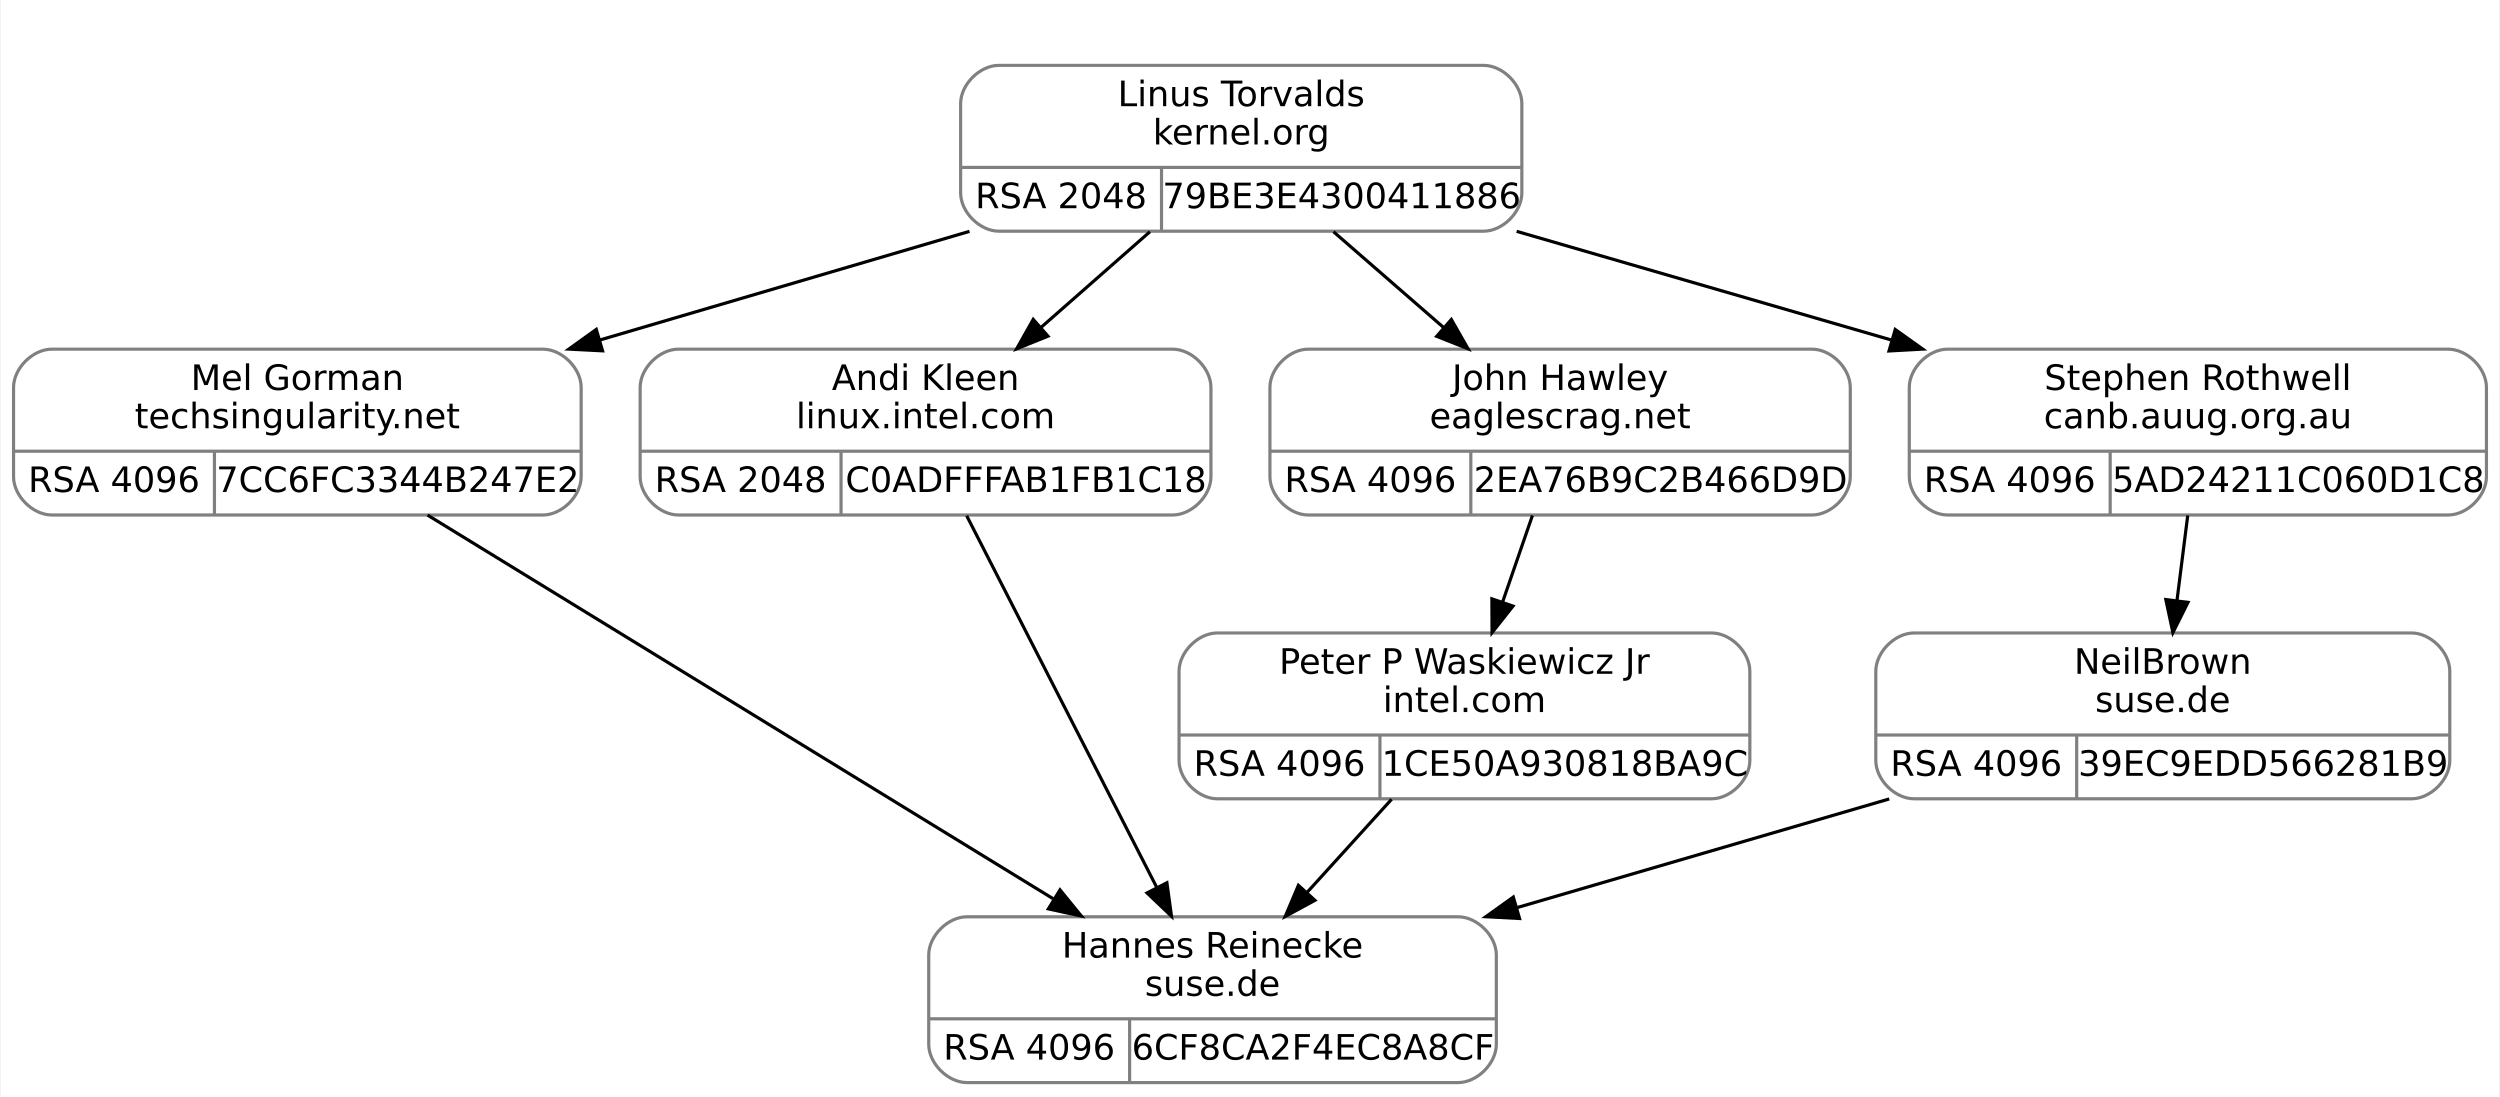
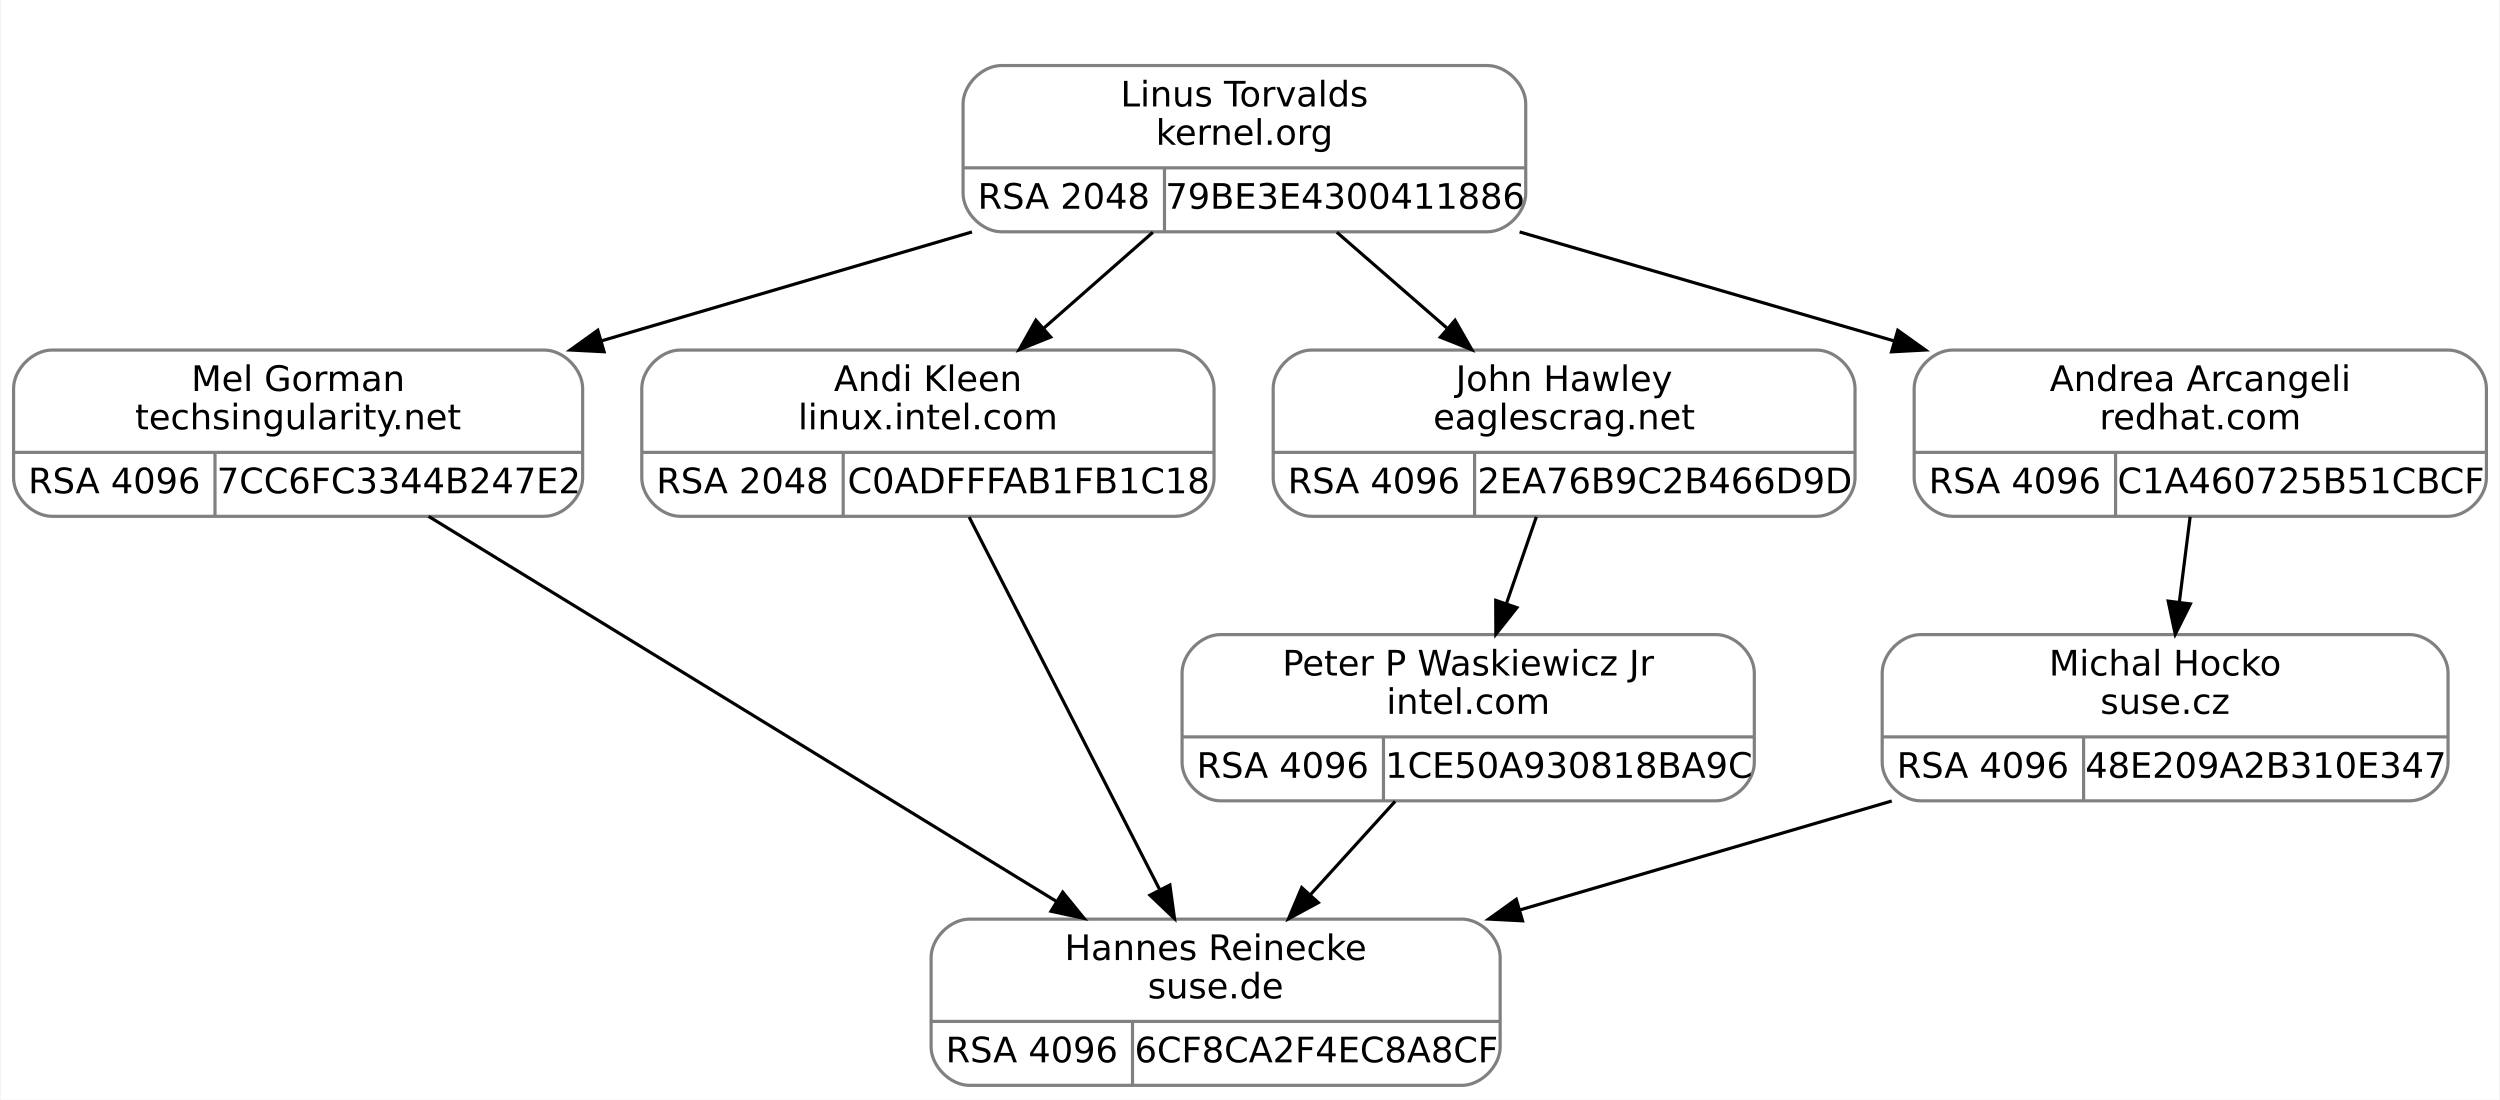
- <svg xmlns="http://www.w3.org/2000/svg" width="784pt" height="344pt" viewBox="0.00 0.00 783.50 344.00">
+ <svg xmlns="http://www.w3.org/2000/svg" width="782pt" height="344pt" viewBox="0.00 0.00 781.50 344.00">
  <g id="graph0" class="graph" transform="scale(1 1) rotate(0) translate(4 340)">
-     <polygon fill="white" stroke="transparent" points="-4,4 -4,-340 779.5,-340 779.5,4 -4,4" />
+     <polygon fill="white" stroke="transparent" points="-4,4 -4,-340 777.5,-340 777.5,4 -4,4" />
    <g id="clust1" class="cluster">
      <polygon fill="none" stroke="white" points="289,-259 289,-328 481,-328 481,-259 289,-259" />
    </g>
    <g id="node1" class="node">
      <path fill="none" stroke="gray" d="M12,-178.5C12,-178.5 166,-178.5 166,-178.5 172,-178.5 178,-184.5 178,-190.5 178,-190.5 178,-218.5 178,-218.5 178,-224.5 172,-230.5 166,-230.5 166,-230.5 12,-230.5 12,-230.5 6,-230.5 0,-224.5 0,-218.5 0,-218.5 0,-190.5 0,-190.5 0,-184.5 6,-178.5 12,-178.5" />
      <text text-anchor="middle" x="89" y="-217.7" font-family="droid sans,dejavu sans,helvetica" font-size="11.00">Mel Gorman</text>
      <text text-anchor="middle" x="89" y="-205.7" font-family="droid sans,dejavu sans,helvetica" font-size="11.00">techsingularity.net</text>
      <polyline fill="none" stroke="gray" points="0,-198.5 178,-198.5 " />
      <text text-anchor="middle" x="31.5" y="-185.7" font-family="droid sans,dejavu sans,helvetica" font-size="11.00">RSA 4096</text>
      <polyline fill="none" stroke="gray" points="63,-178.5 63,-198.5 " />
      <text text-anchor="middle" x="120.5" y="-185.7" font-family="droid sans,dejavu sans,helvetica" font-size="11.00">7CC6FC3344B247E2</text>
    </g>
    <g id="node3" class="node">
      <path fill="none" stroke="gray" d="M299,-0.5C299,-0.5 453,-0.5 453,-0.5 459,-0.5 465,-6.5 465,-12.5 465,-12.5 465,-40.5 465,-40.5 465,-46.5 459,-52.5 453,-52.5 453,-52.5 299,-52.5 299,-52.5 293,-52.5 287,-46.5 287,-40.5 287,-40.5 287,-12.5 287,-12.5 287,-6.5 293,-0.5 299,-0.5" />
      <text text-anchor="middle" x="376" y="-39.7" font-family="droid sans,dejavu sans,helvetica" font-size="11.00">Hannes Reinecke</text>
      <text text-anchor="middle" x="376" y="-27.7" font-family="droid sans,dejavu sans,helvetica" font-size="11.00">suse.de</text>
      <polyline fill="none" stroke="gray" points="287,-20.5 465,-20.5 " />
      <text text-anchor="middle" x="318.5" y="-7.7" font-family="droid sans,dejavu sans,helvetica" font-size="11.00">RSA 4096</text>
      <polyline fill="none" stroke="gray" points="350,-0.5 350,-20.5 " />
      <text text-anchor="middle" x="407.5" y="-7.7" font-family="droid sans,dejavu sans,helvetica" font-size="11.00">6CF8CA2F4EC8A8CF</text>
    </g>
    <g id="edge2" class="edge">
      <path fill="none" stroke="black" d="M129.82,-178.47C181.52,-146.76 270.59,-92.14 326.23,-58.02" />
      <polygon fill="black" stroke="black" points="328.17,-60.94 334.86,-52.73 324.51,-54.97 328.17,-60.94" />
    </g>
    <g id="node2" class="node">
      <path fill="none" stroke="gray" d="M309,-267.5C309,-267.5 461,-267.5 461,-267.5 467,-267.5 473,-273.5 473,-279.5 473,-279.5 473,-307.5 473,-307.5 473,-313.5 467,-319.5 461,-319.5 461,-319.5 309,-319.5 309,-319.5 303,-319.5 297,-313.5 297,-307.5 297,-307.5 297,-279.5 297,-279.5 297,-273.5 303,-267.5 309,-267.5" />
      <text text-anchor="middle" x="385" y="-306.7" font-family="droid sans,dejavu sans,helvetica" font-size="11.00">Linus Torvalds</text>
      <text text-anchor="middle" x="385" y="-294.7" font-family="droid sans,dejavu sans,helvetica" font-size="11.00">kernel.org</text>
      <polyline fill="none" stroke="gray" points="297,-287.5 473,-287.5 " />
      <text text-anchor="middle" x="328.5" y="-274.7" font-family="droid sans,dejavu sans,helvetica" font-size="11.00">RSA 2048</text>
      <polyline fill="none" stroke="gray" points="360,-267.5 360,-287.5 " />
      <text text-anchor="middle" x="416.5" y="-274.7" font-family="droid sans,dejavu sans,helvetica" font-size="11.00">79BE3E4300411886</text>
    </g>
    <g id="edge1" class="edge">
      <path fill="none" stroke="black" d="M299.78,-267.45C263.57,-256.81 221.19,-244.35 183.98,-233.41" />
      <polygon fill="black" stroke="black" points="184.71,-229.98 174.13,-230.52 182.74,-236.7 184.71,-229.98" />
    </g>
    <g id="node4" class="node">
      <path fill="none" stroke="gray" d="M208.5,-178.5C208.5,-178.5 363.5,-178.5 363.5,-178.5 369.5,-178.5 375.5,-184.5 375.5,-190.5 375.5,-190.5 375.5,-218.5 375.5,-218.5 375.5,-224.5 369.5,-230.5 363.5,-230.5 363.5,-230.5 208.5,-230.5 208.5,-230.5 202.5,-230.5 196.5,-224.5 196.5,-218.5 196.5,-218.5 196.5,-190.5 196.5,-190.5 196.5,-184.5 202.5,-178.5 208.5,-178.5" />
      <text text-anchor="middle" x="286" y="-217.7" font-family="droid sans,dejavu sans,helvetica" font-size="11.00">Andi Kleen</text>
      <text text-anchor="middle" x="286" y="-205.7" font-family="droid sans,dejavu sans,helvetica" font-size="11.00">linux.intel.com</text>
      <polyline fill="none" stroke="gray" points="196.5,-198.5 375.5,-198.5 " />
      <text text-anchor="middle" x="228" y="-185.7" font-family="droid sans,dejavu sans,helvetica" font-size="11.00">RSA 2048</text>
      <polyline fill="none" stroke="gray" points="259.5,-178.5 259.5,-198.5 " />
      <text text-anchor="middle" x="317.5" y="-185.7" font-family="droid sans,dejavu sans,helvetica" font-size="11.00">C0ADFFFAB1FB1C18</text>
    </g>
    <g id="edge3" class="edge">
      <path fill="none" stroke="black" d="M356.37,-267.34C345.69,-257.96 333.44,-247.19 322.18,-237.29" />
      <polygon fill="black" stroke="black" points="324.39,-234.58 314.57,-230.61 319.77,-239.84 324.39,-234.58" />
    </g>
    <g id="node5" class="node">
      <path fill="none" stroke="gray" d="M406,-178.5C406,-178.5 564,-178.5 564,-178.5 570,-178.5 576,-184.5 576,-190.5 576,-190.5 576,-218.5 576,-218.5 576,-224.5 570,-230.5 564,-230.5 564,-230.5 406,-230.5 406,-230.5 400,-230.5 394,-224.5 394,-218.5 394,-218.5 394,-190.5 394,-190.5 394,-184.5 400,-178.5 406,-178.5" />
      <text text-anchor="middle" x="485" y="-217.7" font-family="droid sans,dejavu sans,helvetica" font-size="11.00">John Hawley</text>
      <text text-anchor="middle" x="485" y="-205.7" font-family="droid sans,dejavu sans,helvetica" font-size="11.00">eaglescrag.net</text>
      <polyline fill="none" stroke="gray" points="394,-198.5 576,-198.5 " />
      <text text-anchor="middle" x="425.5" y="-185.7" font-family="droid sans,dejavu sans,helvetica" font-size="11.00">RSA 4096</text>
      <polyline fill="none" stroke="gray" points="457,-178.5 457,-198.5 " />
      <text text-anchor="middle" x="516.5" y="-185.7" font-family="droid sans,dejavu sans,helvetica" font-size="11.00">2EA76B9C2B466D9D</text>
    </g>
    <g id="edge5" class="edge">
      <path fill="none" stroke="black" d="M413.92,-267.34C424.7,-257.96 437.08,-247.19 448.46,-237.29" />
      <polygon fill="black" stroke="black" points="450.89,-239.81 456.14,-230.61 446.3,-234.53 450.89,-239.81" />
    </g>
    <g id="node7" class="node">
-       <path fill="none" stroke="gray" d="M606.5,-178.5C606.5,-178.5 763.5,-178.5 763.5,-178.5 769.5,-178.5 775.5,-184.5 775.5,-190.5 775.5,-190.5 775.5,-218.5 775.5,-218.5 775.5,-224.5 769.5,-230.5 763.5,-230.5 763.5,-230.5 606.5,-230.5 606.5,-230.5 600.5,-230.5 594.5,-224.5 594.5,-218.5 594.5,-218.5 594.5,-190.5 594.5,-190.5 594.5,-184.5 600.5,-178.5 606.5,-178.5" />
-       <text text-anchor="middle" x="685" y="-217.7" font-family="droid sans,dejavu sans,helvetica" font-size="11.00">Stephen Rothwell</text>
-       <text text-anchor="middle" x="685" y="-205.7" font-family="droid sans,dejavu sans,helvetica" font-size="11.00">canb.auug.org.au</text>
-       <polyline fill="none" stroke="gray" points="594.5,-198.5 775.5,-198.5 " />
+       <path fill="none" stroke="gray" d="M606.5,-178.5C606.5,-178.5 761.5,-178.5 761.5,-178.5 767.5,-178.5 773.5,-184.5 773.5,-190.5 773.5,-190.5 773.5,-218.5 773.5,-218.5 773.5,-224.5 767.5,-230.5 761.5,-230.5 761.5,-230.5 606.5,-230.5 606.5,-230.5 600.5,-230.5 594.5,-224.5 594.5,-218.5 594.5,-218.5 594.5,-190.5 594.5,-190.5 594.5,-184.5 600.5,-178.5 606.5,-178.5" />
+       <text text-anchor="middle" x="684" y="-217.7" font-family="droid sans,dejavu sans,helvetica" font-size="11.00">Andrea Arcangeli</text>
+       <text text-anchor="middle" x="684" y="-205.7" font-family="droid sans,dejavu sans,helvetica" font-size="11.00">redhat.com</text>
+       <polyline fill="none" stroke="gray" points="594.5,-198.5 773.5,-198.5 " />
      <text text-anchor="middle" x="626" y="-185.7" font-family="droid sans,dejavu sans,helvetica" font-size="11.00">RSA 4096</text>
      <polyline fill="none" stroke="gray" points="657.5,-178.5 657.5,-198.5 " />
-       <text text-anchor="middle" x="716.5" y="-185.7" font-family="droid sans,dejavu sans,helvetica" font-size="11.00">5AD24211C060D1C8</text>
+       <text text-anchor="middle" x="715.5" y="-185.7" font-family="droid sans,dejavu sans,helvetica" font-size="11.00">C1A460725B51CBCF</text>
    </g>
    <g id="edge8" class="edge">
-       <path fill="none" stroke="black" d="M471.37,-267.45C508.08,-256.81 551.02,-244.35 588.74,-233.41" />
-       <polygon fill="black" stroke="black" points="590.09,-236.67 598.72,-230.52 588.14,-229.94 590.09,-236.67" />
+       <path fill="none" stroke="black" d="M471.08,-267.45C507.67,-256.81 550.47,-244.35 588.06,-233.41" />
+       <polygon fill="black" stroke="black" points="589.38,-236.68 598.01,-230.52 587.43,-229.95 589.38,-236.68" />
    </g>
    <g id="edge4" class="edge">
      <path fill="none" stroke="black" d="M298.89,-178.28C314.53,-147.7 340.97,-96.01 358.45,-61.82" />
      <polygon fill="black" stroke="black" points="361.69,-63.17 363.13,-52.67 355.46,-59.98 361.69,-63.17" />
    </g>
    <g id="node6" class="node">
      <path fill="none" stroke="gray" d="M377.5,-89.5C377.5,-89.5 532.5,-89.5 532.5,-89.5 538.5,-89.5 544.5,-95.5 544.5,-101.5 544.5,-101.5 544.5,-129.5 544.5,-129.5 544.5,-135.5 538.5,-141.5 532.5,-141.5 532.5,-141.5 377.5,-141.5 377.5,-141.5 371.5,-141.5 365.5,-135.5 365.5,-129.5 365.5,-129.5 365.5,-101.5 365.5,-101.5 365.5,-95.5 371.5,-89.5 377.5,-89.5" />
      <text text-anchor="middle" x="455" y="-128.7" font-family="droid sans,dejavu sans,helvetica" font-size="11.00">Peter P Waskiewicz Jr</text>
      <text text-anchor="middle" x="455" y="-116.7" font-family="droid sans,dejavu sans,helvetica" font-size="11.00">intel.com</text>
      <polyline fill="none" stroke="gray" points="365.5,-109.5 544.5,-109.5 " />
      <text text-anchor="middle" x="397" y="-96.7" font-family="droid sans,dejavu sans,helvetica" font-size="11.00">RSA 4096</text>
      <polyline fill="none" stroke="gray" points="428.5,-89.5 428.5,-109.5 " />
      <text text-anchor="middle" x="486.5" y="-96.7" font-family="droid sans,dejavu sans,helvetica" font-size="11.00">1CE50A930818BA9C</text>
    </g>
    <g id="edge6" class="edge">
      <path fill="none" stroke="black" d="M476.32,-178.34C473.4,-169.86 470.08,-160.25 466.95,-151.17" />
      <polygon fill="black" stroke="black" points="470.23,-149.92 463.66,-141.61 463.61,-152.2 470.23,-149.92" />
    </g>
    <g id="edge7" class="edge">
      <path fill="none" stroke="black" d="M432.15,-89.34C423.88,-80.23 414.42,-69.81 405.65,-60.15" />
      <polygon fill="black" stroke="black" points="408.11,-57.66 398.8,-52.61 402.93,-62.36 408.11,-57.66" />
    </g>
    <g id="node8" class="node">
-       <path fill="none" stroke="gray" d="M596,-89.5C596,-89.5 752,-89.5 752,-89.5 758,-89.5 764,-95.5 764,-101.5 764,-101.5 764,-129.5 764,-129.5 764,-135.5 758,-141.5 752,-141.5 752,-141.5 596,-141.5 596,-141.5 590,-141.5 584,-135.5 584,-129.5 584,-129.5 584,-101.5 584,-101.5 584,-95.5 590,-89.5 596,-89.5" />
-       <text text-anchor="middle" x="674" y="-128.7" font-family="droid sans,dejavu sans,helvetica" font-size="11.00">NeilBrown</text>
-       <text text-anchor="middle" x="674" y="-116.7" font-family="droid sans,dejavu sans,helvetica" font-size="11.00">suse.de</text>
-       <polyline fill="none" stroke="gray" points="584,-109.5 764,-109.5 " />
-       <text text-anchor="middle" x="615.5" y="-96.7" font-family="droid sans,dejavu sans,helvetica" font-size="11.00">RSA 4096</text>
-       <polyline fill="none" stroke="gray" points="647,-89.5 647,-109.5 " />
-       <text text-anchor="middle" x="705.5" y="-96.7" font-family="droid sans,dejavu sans,helvetica" font-size="11.00">39EC9EDD566281B9</text>
+       <path fill="none" stroke="gray" d="M596.5,-89.5C596.5,-89.5 749.5,-89.5 749.5,-89.5 755.5,-89.5 761.5,-95.5 761.5,-101.5 761.5,-101.5 761.5,-129.5 761.5,-129.5 761.5,-135.5 755.5,-141.5 749.5,-141.5 749.5,-141.5 596.5,-141.5 596.5,-141.5 590.5,-141.5 584.5,-135.5 584.5,-129.5 584.5,-129.5 584.5,-101.5 584.5,-101.5 584.5,-95.5 590.5,-89.5 596.5,-89.5" />
+       <text text-anchor="middle" x="673" y="-128.7" font-family="droid sans,dejavu sans,helvetica" font-size="11.00">Michal Hocko</text>
+       <text text-anchor="middle" x="673" y="-116.7" font-family="droid sans,dejavu sans,helvetica" font-size="11.00">suse.cz</text>
+       <polyline fill="none" stroke="gray" points="584.5,-109.5 761.5,-109.5 " />
+       <text text-anchor="middle" x="616" y="-96.7" font-family="droid sans,dejavu sans,helvetica" font-size="11.00">RSA 4096</text>
+       <polyline fill="none" stroke="gray" points="647.5,-89.5 647.5,-109.5 " />
+       <text text-anchor="middle" x="704.5" y="-96.7" font-family="droid sans,dejavu sans,helvetica" font-size="11.00">48E209A2B310E347</text>
    </g>
    <g id="edge9" class="edge">
-       <path fill="none" stroke="black" d="M681.82,-178.34C680.77,-170.04 679.58,-160.65 678.46,-151.75" />
-       <polygon fill="black" stroke="black" points="681.9,-151.09 677.17,-141.61 674.96,-151.97 681.9,-151.09" />
+       <path fill="none" stroke="black" d="M680.82,-178.34C679.77,-170.04 678.58,-160.65 677.46,-151.75" />
+       <polygon fill="black" stroke="black" points="680.9,-151.09 676.17,-141.61 673.96,-151.97 680.9,-151.09" />
    </g>
    <g id="edge10" class="edge">
-       <path fill="none" stroke="black" d="M588.21,-89.45C551.75,-78.81 509.09,-66.35 471.62,-55.41" />
-       <polygon fill="black" stroke="black" points="472.28,-51.96 461.7,-52.52 470.32,-58.68 472.28,-51.96" />
+       <path fill="none" stroke="black" d="M587.49,-89.45C551.16,-78.81 508.64,-66.35 471.3,-55.41" />
+       <polygon fill="black" stroke="black" points="472,-51.97 461.42,-52.52 470.03,-58.69 472,-51.97" />
    </g>
  </g>
</svg>
